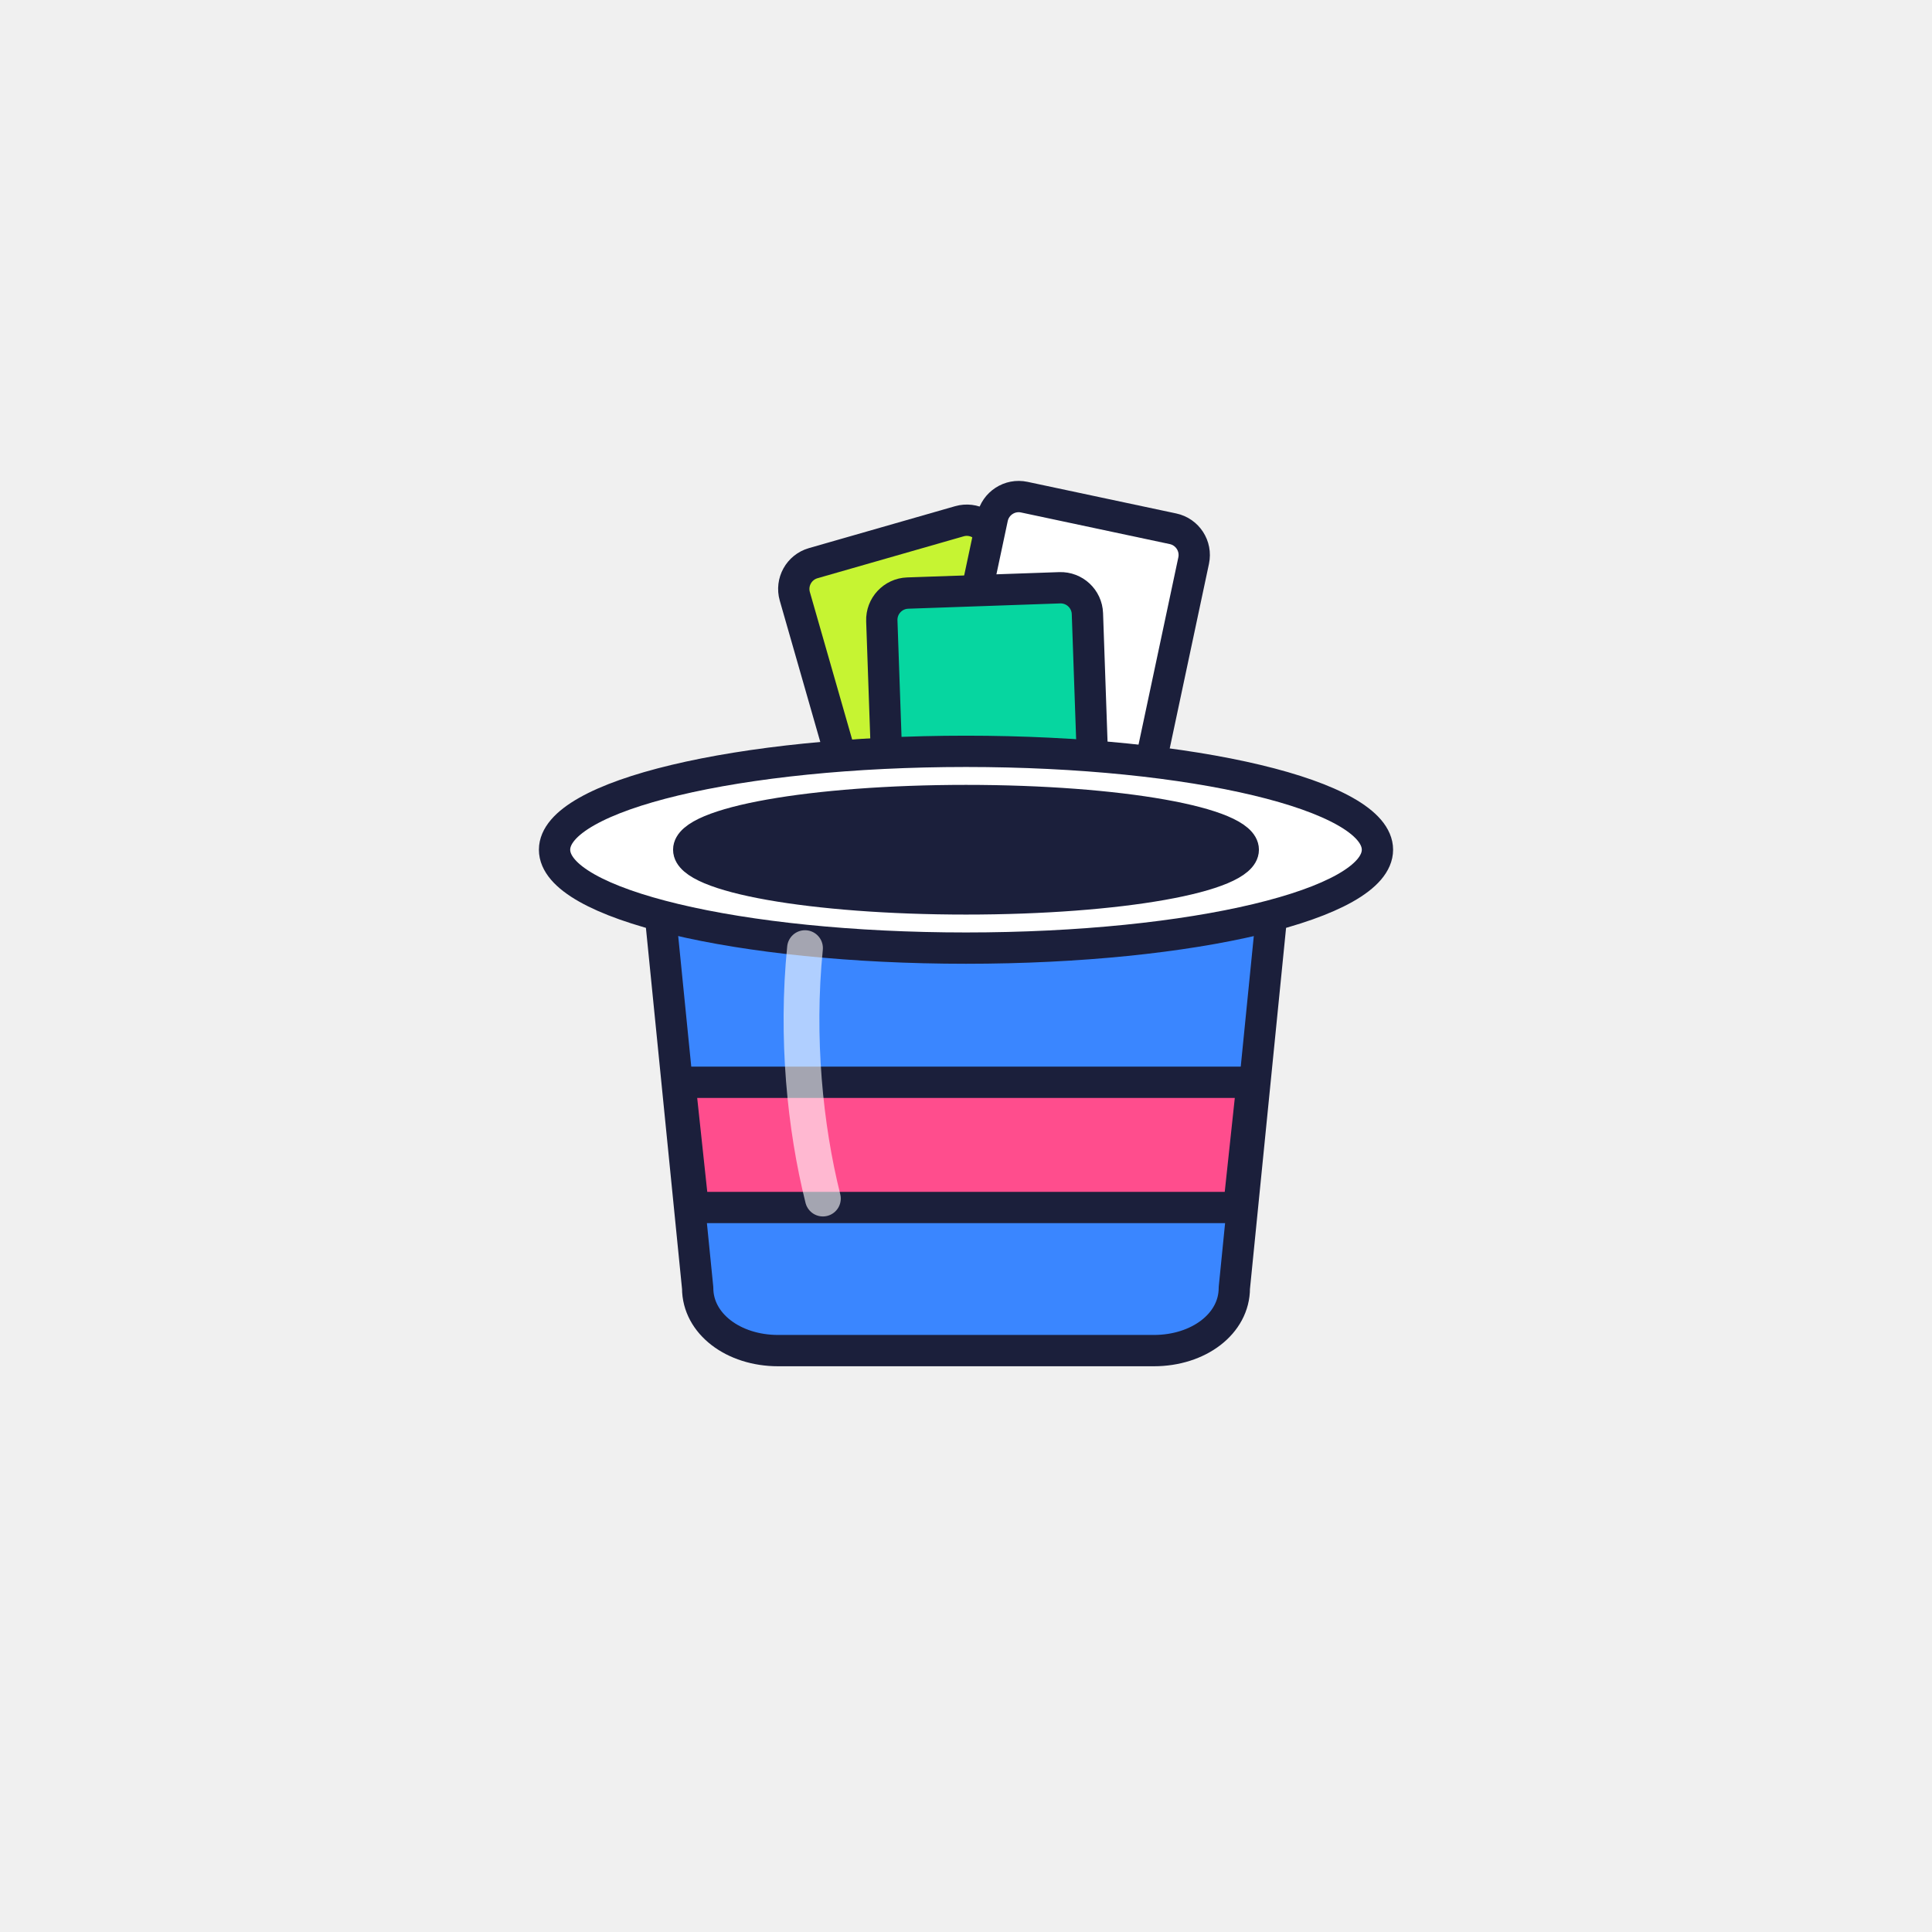
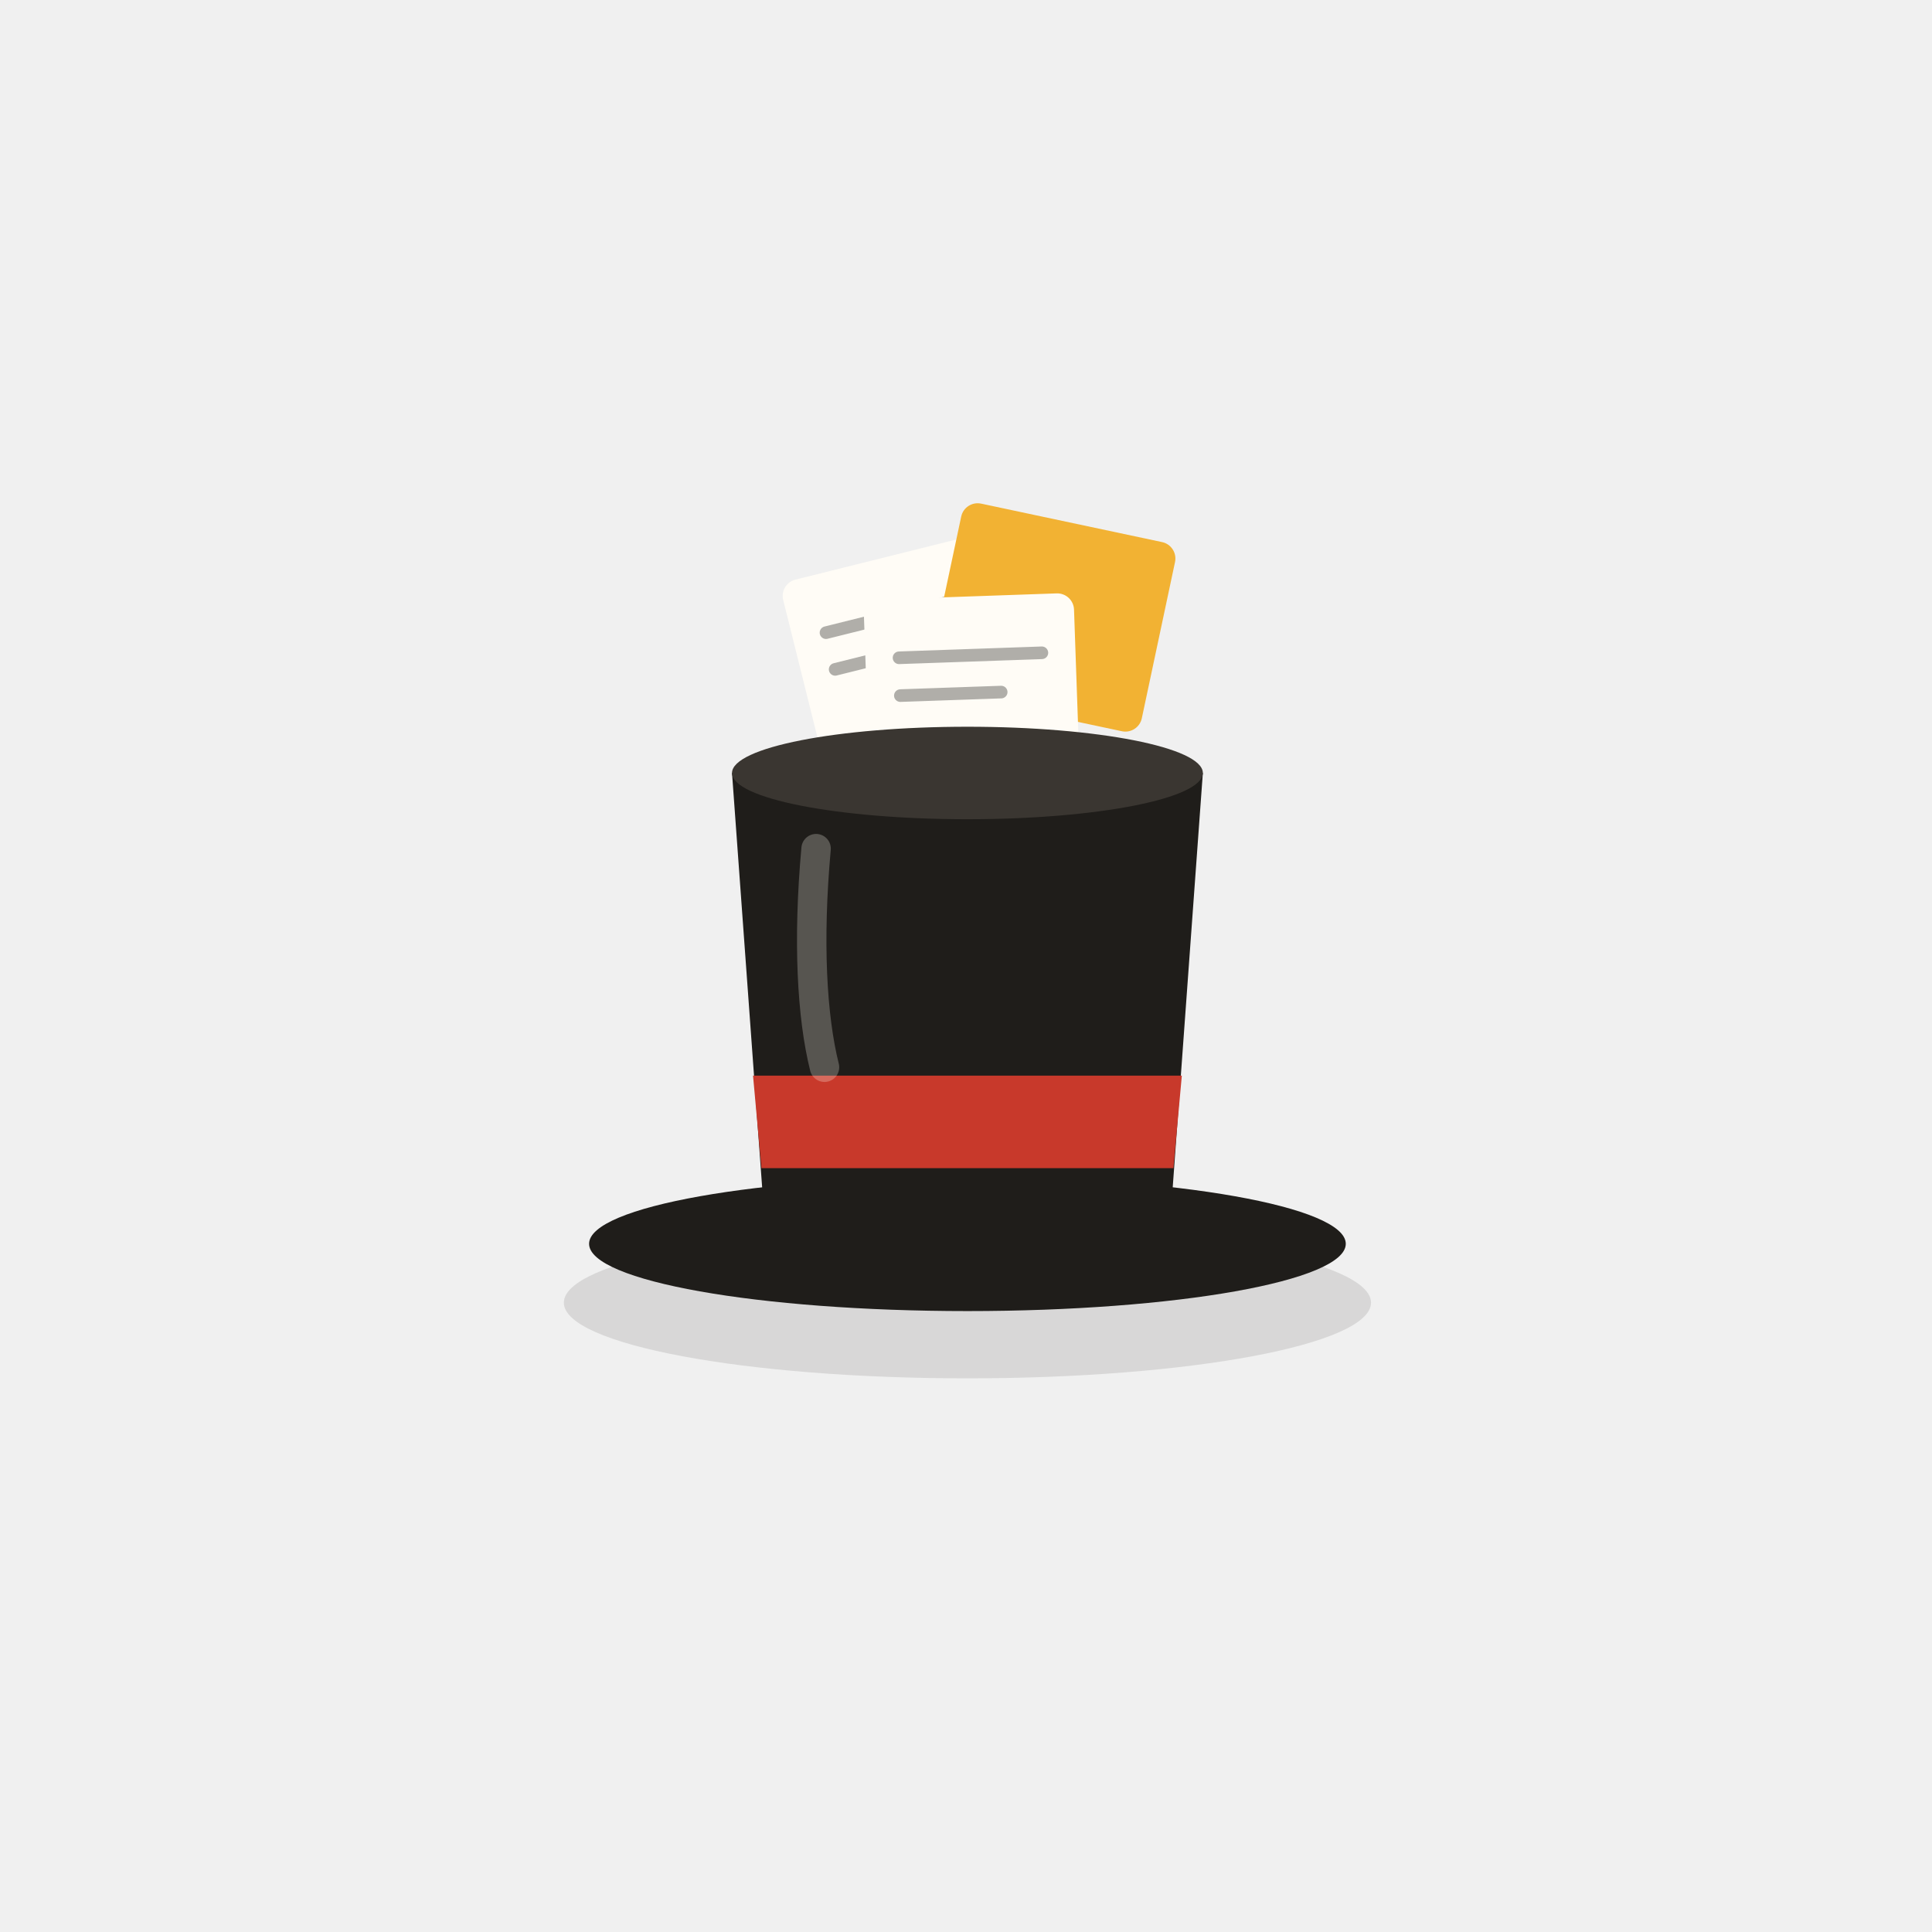
<svg xmlns="http://www.w3.org/2000/svg" width="432" height="432" viewBox="0 0 432 432">
-   <g transform="translate(88 92) scale(1)">
-     <g stroke="#1B1F3B" stroke-width="7" stroke-linejoin="round" stroke-linecap="round">
-       <rect x="96" y="28" width="46" height="64" rx="6" fill="#C6F432" transform="rotate(-16 119 60)" />
-       <rect x="128" y="22" width="46" height="64" rx="6" fill="#FFFFFF" transform="rotate(12 151 54)" />
-       <rect x="110" y="40" width="46" height="60" rx="6" fill="#06D6A0" transform="rotate(-2 133 70)" />
-       <path d="M58 96 H198 L188 196 C188 204 180 210 170 210 H86 C76 210 68 204 68 196 Z" fill="#3A86FF" />
-       <path d="M64 150 H192 L189 178 H67 Z" fill="#FF4D8D" />
-       <ellipse cx="128" cy="98" rx="92" ry="22" fill="#FFFFFF" />
-       <ellipse cx="128" cy="98" rx="62" ry="11" fill="#1B1F3B" />
+   <g transform="translate(96 92) scale(0.94)">
+     <g transform="rotate(-14 114.0 57.0)">
+       <rect x="88" y="34" width="52" height="46" rx="4" fill="#FFFCF6" />
+       <path d="M96 48 H132" stroke="#1F1D1A" stroke-opacity="0.35" stroke-width="3" stroke-linecap="round" />
+       <path d="M96 57 H122" stroke="#1F1D1A" stroke-opacity="0.35" stroke-width="3" stroke-linecap="round" />
    </g>
-     <path d="M92 120 C90 140 92 160 96 176" stroke="#FFFFFF" stroke-width="8" stroke-linecap="round" fill="none" opacity="0.6" />
+     <g transform="rotate(12 148.0 49.0)">
+       <rect x="122" y="26" width="52" height="46" rx="4" fill="#F2B233" />
+     </g>
+     <g transform="rotate(-2 129.0 66.0)">
+       <rect x="104" y="44" width="50" height="44" rx="4" fill="#FFFCF6" />
+       <path d="M112 58 H146" stroke="#1F1D1A" stroke-opacity="0.35" stroke-width="3" stroke-linecap="round" />
+       <path d="M112 67 H136" stroke="#1F1D1A" stroke-opacity="0.35" stroke-width="3" stroke-linecap="round" />
+     </g>
+     <ellipse cx="128" cy="212" rx="96" ry="18" fill="#1F1D1A" opacity="0.12" />
+     <path d="M72 86 H184 L176 196 H80 Z" fill="#1F1D1A" />
+     <path d="M77 158 H179 L177 180 H79 Z" fill="#C8392B" />
+     <ellipse cx="128" cy="198" rx="90" ry="16" fill="#1F1D1A" />
+     <ellipse cx="128" cy="86" rx="56" ry="11" fill="#3A3631" />
+     <path d="M92 104 C90 126 91 144 94 156" stroke="#FFFCF6" stroke-opacity="0.25" stroke-width="7" stroke-linecap="round" fill="none" />
  </g>
</svg>
